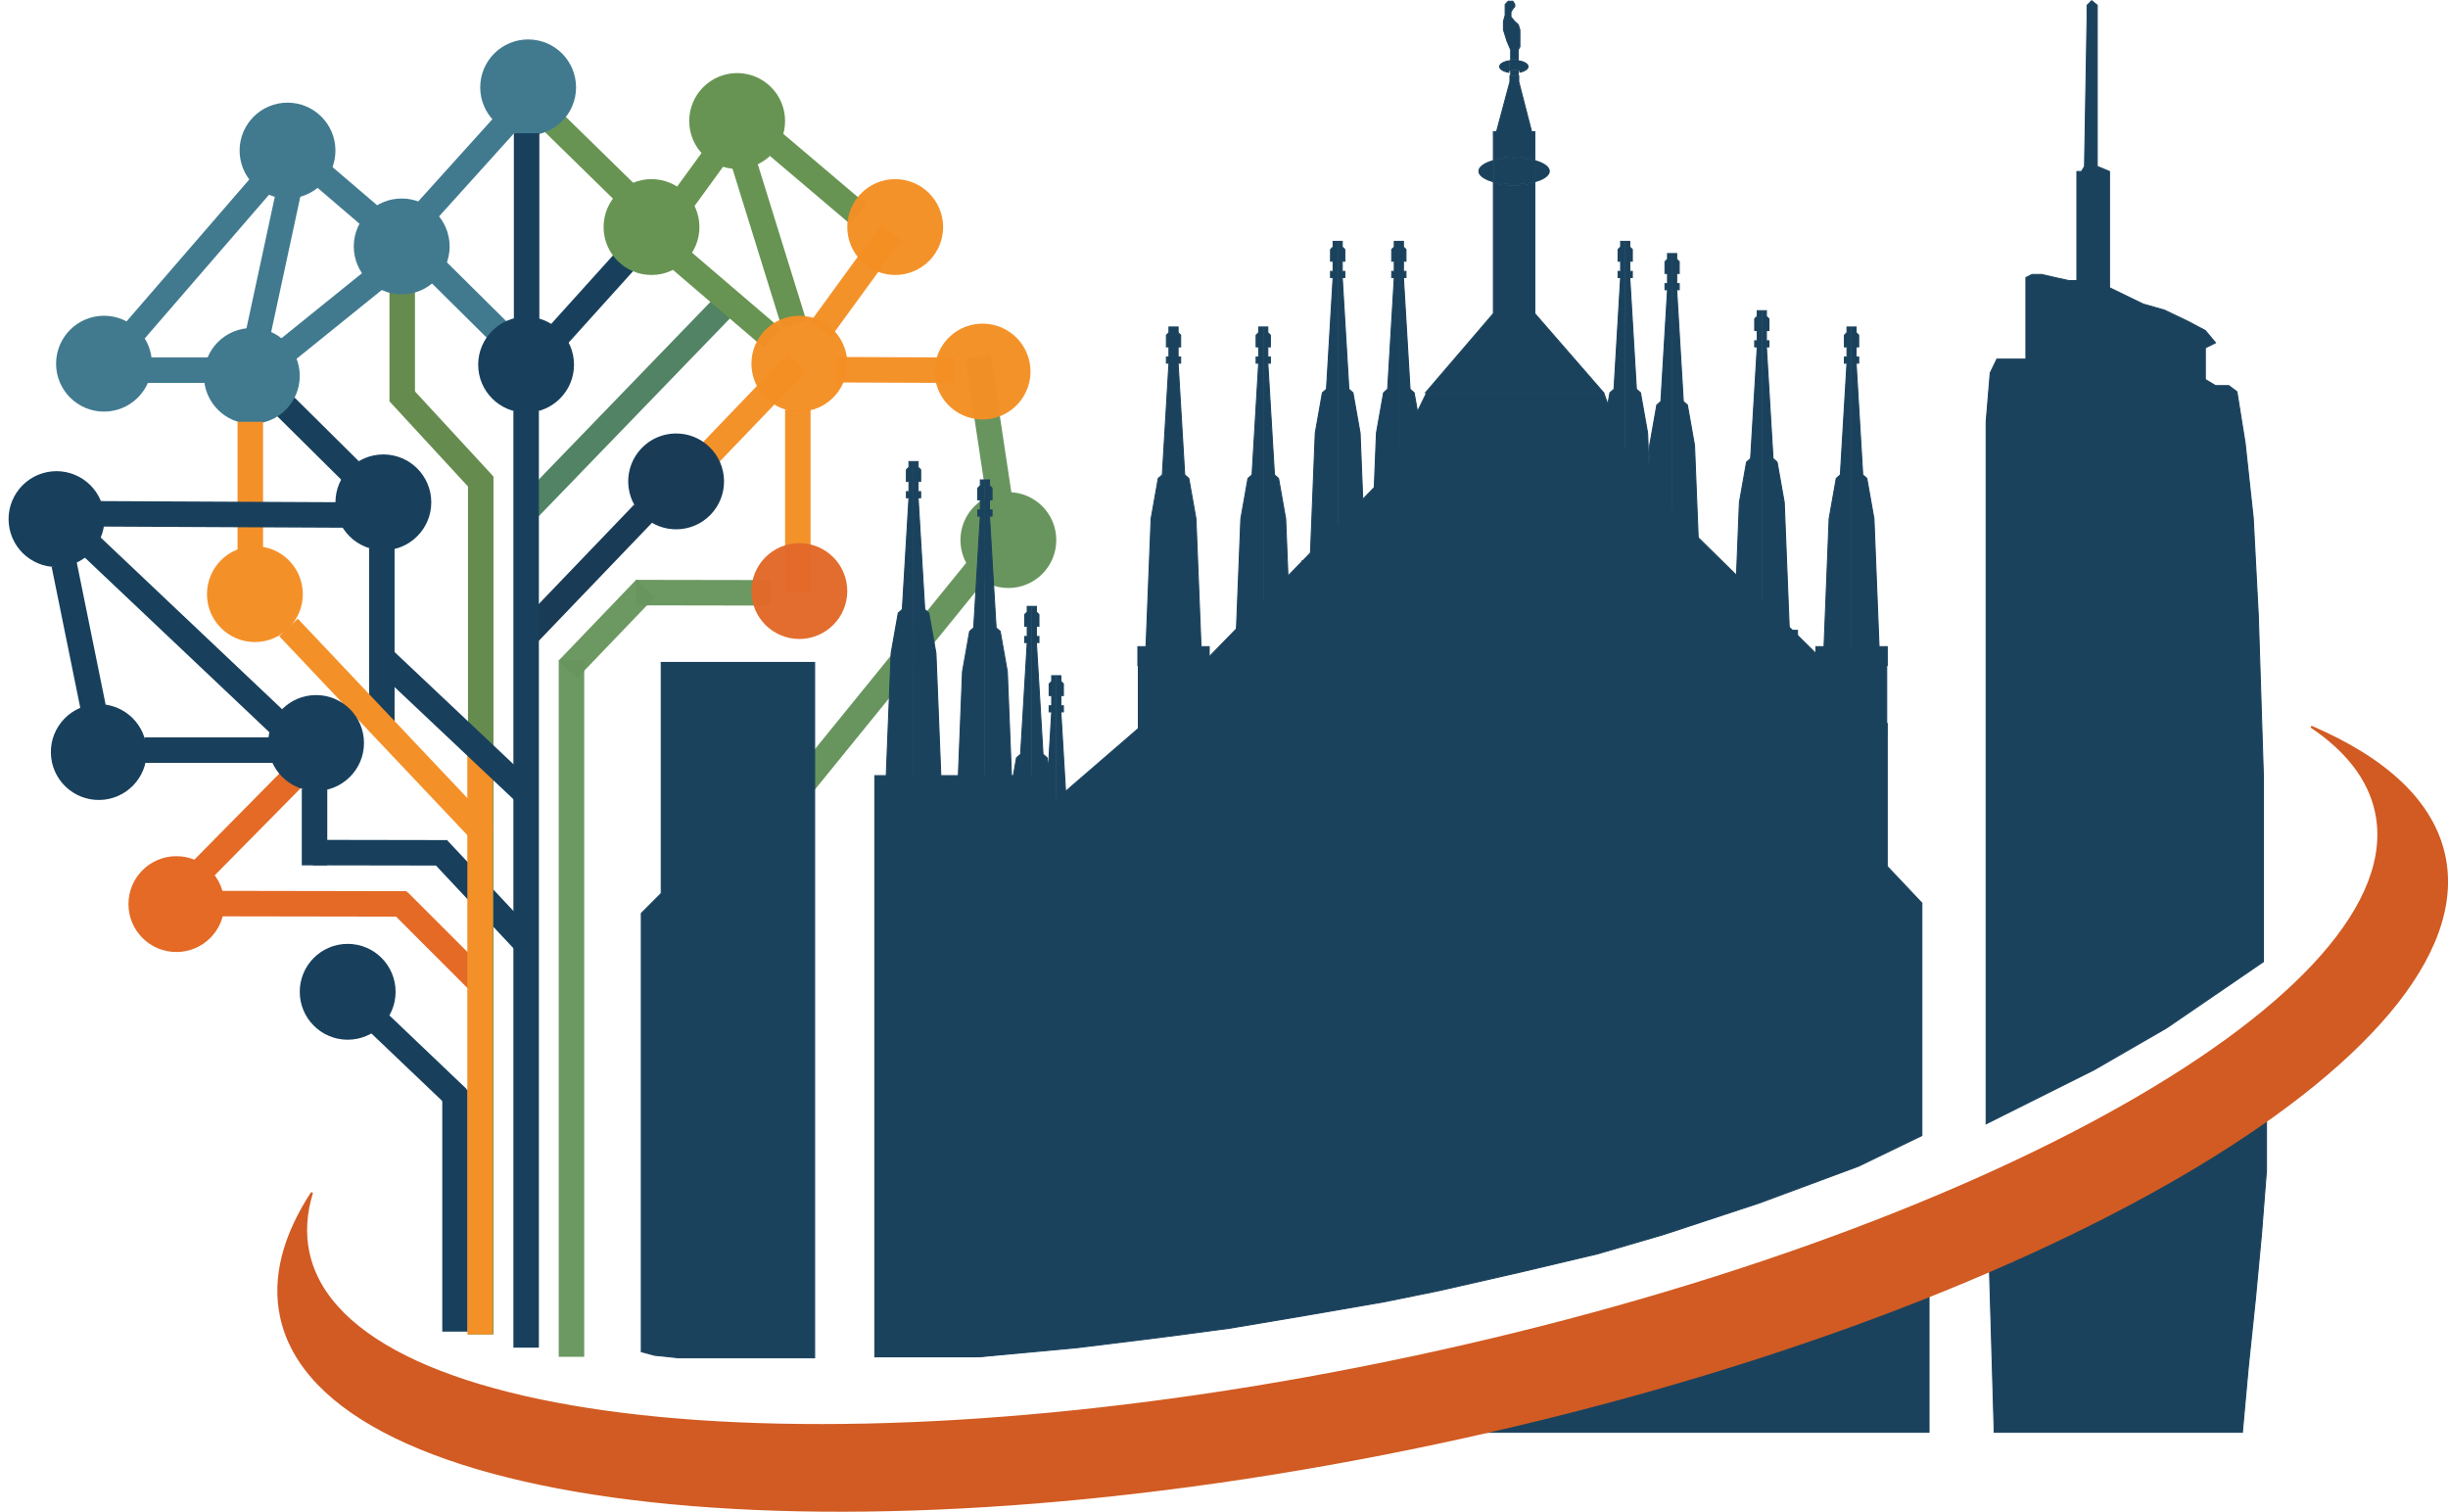
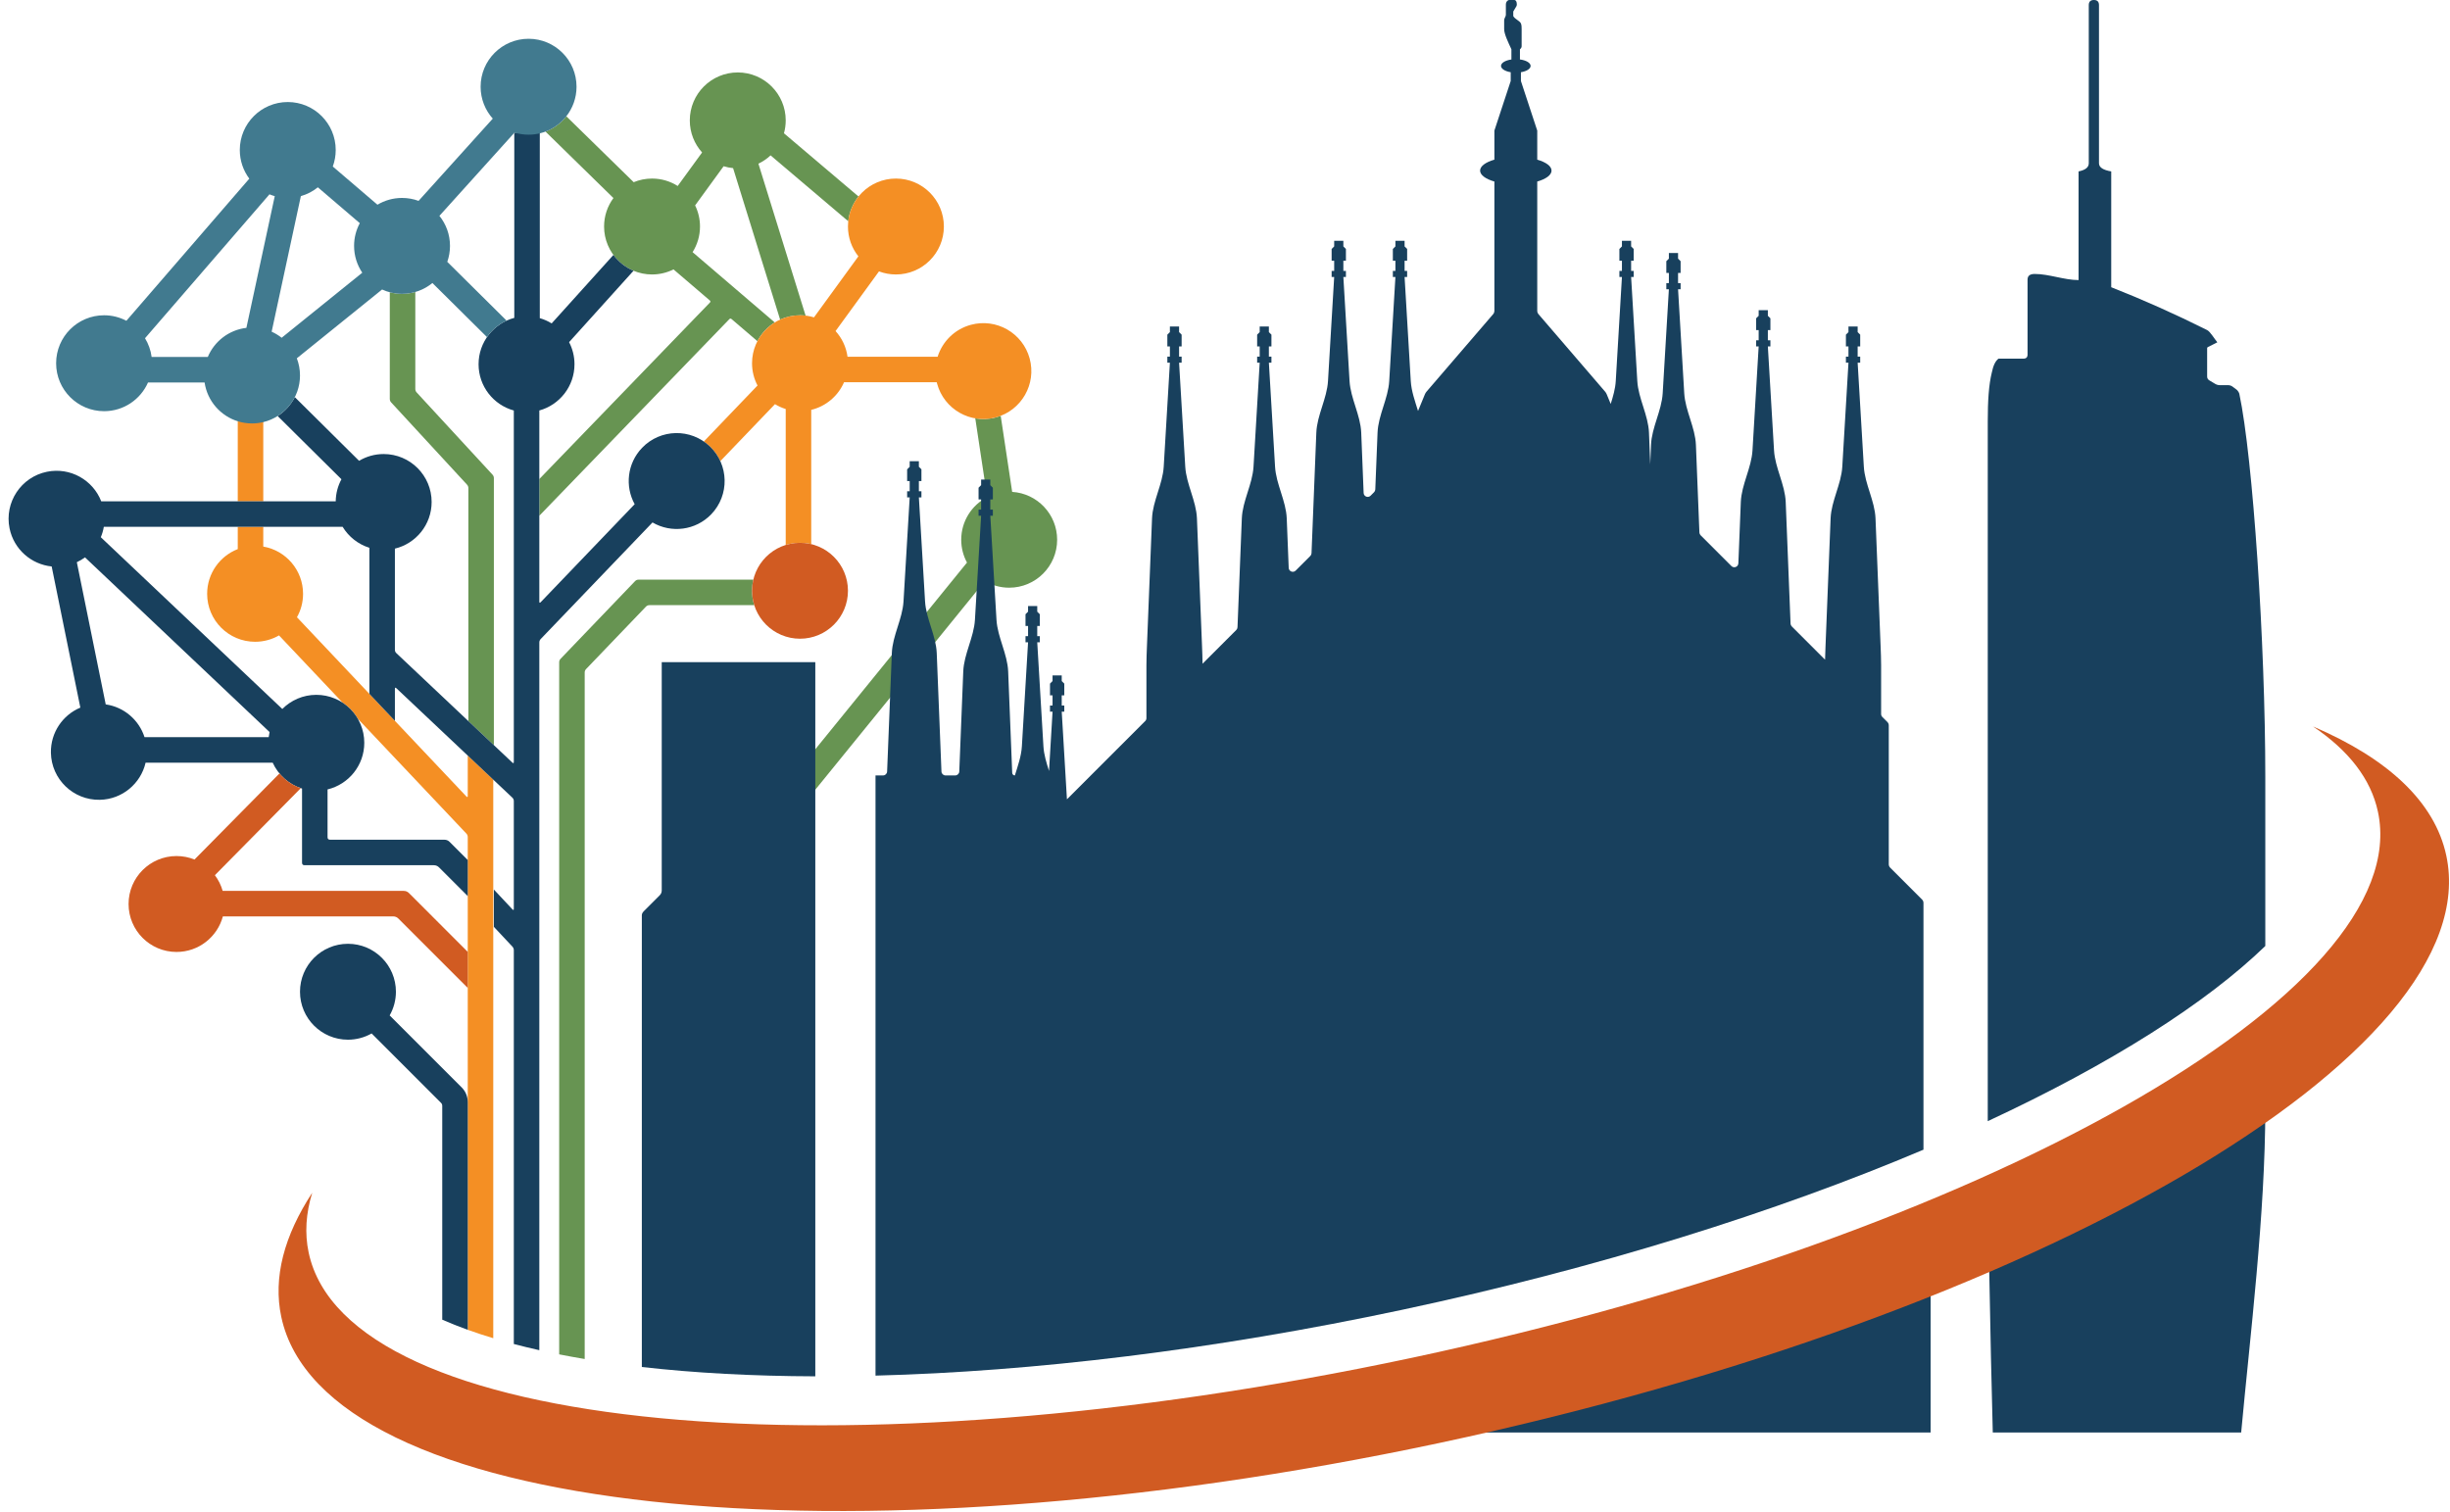
- <svg xmlns="http://www.w3.org/2000/svg" class="h-8 sm:h-10 w-auto" viewBox="0 0 2401 1482" fill="none">
-   <rect x="382" y="283.673" width="25" height="110" fill="#668B4F" />
-   <rect opacity="0.97" x="755.476" y="568.896" width="25" height="131.434" transform="rotate(90.0969 755.476 568.896)" fill="#68955E" />
-   <rect x="628.419" y="186.475" width="25" height="117.602" transform="rotate(134.373 628.419 186.475)" fill="#679452" />
-   <rect x="849.706" y="200.348" width="25" height="117.602" transform="rotate(130.301 849.706 200.348)" fill="#679452" />
-   <rect x="946.911" y="351.95" width="25" height="146.085" transform="rotate(-8.58059 946.911 351.95)" fill="#68955E" />
-   <rect opacity="0.97" x="770" y="401.673" width="25" height="179" fill="#F48F24" />
-   <rect opacity="0.97" x="772.895" y="346.673" width="25" height="179" transform="rotate(43.8004 772.895 346.673)" fill="#F48F24" />
-   <rect x="607.35" y="243.673" width="25" height="111" transform="rotate(42.0529 607.35 243.673)" fill="#18405D" />
-   <circle cx="518" cy="85.674" r="47" fill="#417A8F" />
-   <rect x="504" y="130.673" width="25" height="185" fill="#18405D" />
-   <circle cx="376" cy="492.673" r="47" fill="#18405D" />
-   <circle cx="989" cy="529.673" r="47" fill="#68955E" />
-   <circle cx="723" cy="118.673" r="47" fill="#679452" />
-   <circle opacity="0.97" cx="878" cy="222.673" r="47" fill="#F48F24" />
-   <circle cx="102" cy="356.673" r="47" fill="#417A8F" />
-   <circle cx="173" cy="886.673" r="47" fill="#E46A26" />
-   <circle opacity="0.97" cx="784" cy="579.673" r="47" fill="#E26928" />
-   <circle cx="639" cy="222.673" r="47" fill="#679452" />
-   <circle cx="282" cy="147.673" r="47" fill="#417A8F" />
-   <circle cx="341" cy="972.673" r="47" fill="#18405D" />
-   <circle cx="250" cy="582.673" r="47" fill="#F49028" />
-   <rect x="362" y="537.673" width="25" height="179" fill="#18405D" />
-   <rect opacity="0.97" x="712.923" y="279.401" width="25" height="296.665" transform="rotate(44.0258 712.923 279.401)" fill="#4C8060" />
-   <circle cx="96.885" cy="737.559" r="47" transform="rotate(-91.0894 96.885 737.559)" fill="#18405D" />
-   <rect x="141.879" y="748.173" width="25" height="179" transform="rotate(-90 141.879 748.173)" fill="#18405D" />
-   <circle cx="394" cy="241.673" r="47" fill="#417A8F" />
-   <rect x="490.215" y="108.846" width="25" height="124.235" transform="rotate(42.0529 490.215 108.846)" fill="#417A8F" />
-   <rect x="364.237" y="260.517" width="25" height="124.235" transform="rotate(51.0898 364.237 260.517)" fill="#417A8F" />
-   <rect x="250.525" y="169.02" width="24.441" height="194.955" transform="rotate(40.8534 250.525 169.02)" fill="#417A8F" />
-   <rect x="271.695" y="182.966" width="24.441" height="153.31" transform="rotate(12.156 271.695 182.966)" fill="#417A8F" />
-   <rect x="718" y="164.087" width="25" height="165.099" transform="rotate(-17.2489 718 164.087)" fill="#679452" />
-   <rect x="119.019" y="375.54" width="25" height="111" transform="rotate(-90 119.019 375.54)" fill="#417A8F" />
-   <rect x="302.078" y="176.193" width="25" height="111" transform="rotate(-49.4584 302.078 176.193)" fill="#417A8F" />
-   <rect x="382" y="393.624" width="25" height="123.309" transform="rotate(-42.6877 382 393.624)" fill="#668B4F" />
-   <rect x="296" y="773.673" width="25" height="75" fill="#18405D" />
-   <circle opacity="0.97" cx="963.713" cy="364.386" r="47" transform="rotate(-15.2592 963.713 364.386)" fill="#F48F24" />
-   <rect opacity="0.97" x="863.952" y="220.673" width="25" height="117.602" transform="rotate(36.0416 863.952 220.673)" fill="#F48F24" />
-   <rect x="710.194" y="119.673" width="25" height="117.602" transform="rotate(36.0416 710.194 119.673)" fill="#679452" />
-   <rect opacity="0.97" x="936.982" y="350.567" width="25" height="117.602" transform="rotate(90.2371 936.982 350.567)" fill="#F48F24" />
-   <rect x="765.608" y="322.133" width="25" height="117.602" transform="rotate(130.553 765.608 322.133)" fill="#679452" />
-   <rect x="508.12" y="326.468" width="25" height="117.602" transform="rotate(134.75 508.12 326.468)" fill="#417A8F" />
-   <rect x="359.12" y="459.468" width="25" height="117.602" transform="rotate(134.75 359.12 459.468)" fill="#18405D" />
-   <circle cx="663.146" cy="472.127" r="47" transform="rotate(43.8004 663.146 472.127)" fill="#193B56" />
-   <rect x="621.895" y="494.916" width="25" height="170.181" transform="rotate(43.8004 621.895 494.916)" fill="#193B56" />
-   <rect opacity="0.97" x="624.142" y="568.384" width="25" height="110.314" transform="rotate(43.8004 624.142 568.384)" fill="#68955E" />
-   <rect x="399.045" y="873.985" width="25" height="184.003" transform="rotate(90.0969 399.045 873.985)" fill="#E46A26" />
-   <rect x="278.857" y="753.678" width="25" height="160.675" transform="rotate(44.6196 278.857 753.678)" fill="#E46A26" />
-   <rect x="438.531" y="823.896" width="25" height="131.489" transform="rotate(90.0969 438.531 823.896)" fill="#18405D" />
-   <rect x="527.181" y="918.6" width="25" height="130.081" transform="rotate(136.866 527.181 918.6)" fill="#18405D" />
-   <rect x="484.175" y="959.35" width="25" height="119.662" transform="rotate(135 484.175 959.35)" fill="#E46A26" />
-   <rect x="457.879" y="1068.22" width="25" height="119.662" transform="rotate(133.615 457.879 1068.22)" fill="#18405D" />
-   <rect x="459" y="467.673" width="25" height="841" fill="#668B4F" />
-   <rect x="433.787" y="1068.75" width="25" height="237.204" fill="#18405D" />
-   <rect x="503.537" y="402.723" width="25" height="918.953" fill="#18405D" />
-   <rect opacity="0.97" x="548" y="647.673" width="25" height="683" fill="#68955E" />
-   <circle cx="55.417" cy="509.09" r="47" transform="rotate(-11.4847 55.4169 509.09)" fill="#18405D" />
-   <rect x="50.657" y="555.977" width="25" height="179" transform="rotate(-11.4847 50.657 555.977)" fill="#18405D" />
-   <rect x="80" y="543.831" width="25" height="274.924" transform="rotate(-46.5773 80 543.831)" fill="#18405D" />
-   <rect x="273.918" y="623.932" width="25" height="278.741" transform="rotate(-43.389 273.918 623.932)" fill="#F49028" />
-   <rect x="953.99" y="544.228" width="25" height="328.274" transform="rotate(39.09 953.99 544.228)" fill="#68955E" />
-   <rect x="458.395" y="740.675" width="25" height="568.036" fill="#F49028" />
-   <circle cx="247" cy="368.673" r="47" fill="#417A8F" />
-   <rect x="233" y="413.673" width="25" height="179" fill="#F49028" />
-   <rect x="94.211" y="516.402" width="25" height="249.689" transform="rotate(-89.7262 94.2109 516.402)" fill="#18405D" />
-   <circle opacity="0.97" cx="784" cy="356.673" r="47" fill="#F48F24" />
-   <circle cx="516" cy="357.673" r="47" fill="#18405D" />
-   <rect x="369" y="656.858" width="25" height="188.982" transform="rotate(-46.6664 369 656.858)" fill="#18405D" />
-   <circle cx="310" cy="728.673" r="47" fill="#18405D" />
-   <path d="M1892 1404.67H1397L1506 1378.67L1579 1360.67L1648 1342.67L1715 1320.67L1777 1300.67L1840 1278.67L1892 1258.67V1404.67Z" fill="#1B425D" stroke="#1B425D" />
-   <path d="M1955.93 1404.67L1951 1235.67L1995.35 1216.67L2037.72 1195.67L2077.14 1176.67L2117.55 1155.67L2157.96 1131.67L2194.42 1109.67L2223 1086.67V1147.67L2218.07 1210.67L2212.16 1273.67L2205.26 1339.67L2199.35 1404.67H1955.93Z" fill="#1B425D" stroke="#1B425D" />
-   <path d="M2047 5.173L2051.5 0.673L2057 5.173V17.674V163.173L2069 168.173V282.173L2102 298.173L2123 304.173L2146 315.173L2163 324.173L2173 336.173L2163 341.173V352.173V372.173L2173 378.173H2186L2194 384.173L2202 434.173L2210 508.173L2215 604.173L2220 762.173V943.173L2125 1008.17L2054 1049.17L1948 1102.17V847.173V532.173V492.673V460.673V413.673L1952 365.673L1958.5 352.173H1987V282.173V272.173L1993 269.173H2002.5L2015.5 272.173L2029 275.173H2037V168.173H2041.5L2044.5 163.173L2047 17.674V5.173Z" fill="#1B425D" stroke="#1B425D" />
-   <path d="M1505.35 307.471L1505.47 307.612L1572.9 385.173H1398.09L1464.58 307.61L1464.7 307.469V179.298C1470.46 180.855 1477.47 181.766 1485.03 181.766C1492.58 181.766 1499.59 180.855 1505.35 179.298V307.471ZM1485.03 154.975C1492.63 154.975 1499.65 155.907 1505.35 157.479V178.261C1499.65 179.834 1492.63 180.766 1485.03 180.766C1477.42 180.766 1470.41 179.834 1464.7 178.261V157.479C1470.41 155.907 1477.42 154.975 1485.03 154.975ZM1463.7 177.975C1462.56 177.634 1461.47 177.267 1460.44 176.876C1457.31 175.676 1454.8 174.26 1453.09 172.714C1451.38 171.167 1450.5 169.53 1450.5 167.871C1450.5 166.212 1451.38 164.574 1453.09 163.027C1454.8 161.48 1457.31 160.065 1460.44 158.866C1461.47 158.474 1462.56 158.106 1463.7 157.765V177.975ZM1506.35 157.765C1507.5 158.106 1508.59 158.474 1509.61 158.866C1512.75 160.065 1515.25 161.48 1516.96 163.027C1518.67 164.574 1519.55 166.212 1519.55 167.871C1519.55 169.53 1518.67 171.167 1516.96 172.714C1515.25 174.26 1512.75 175.676 1509.61 176.876C1508.59 177.267 1507.5 177.634 1506.35 177.975V157.765ZM1505.35 129.176V156.442C1499.59 154.885 1492.58 153.975 1485.03 153.975C1477.47 153.975 1470.46 154.885 1464.7 156.442V129.176H1505.35ZM1489.59 74.108V80.111L1489.6 80.172L1501.98 128.176H1468.07L1480.92 80.177L1480.94 80.114V74.108H1489.59ZM1489.04 73.108H1481.68V72.24C1482.68 72.338 1483.72 72.391 1484.78 72.391C1486.26 72.391 1487.69 72.29 1489.04 72.105V73.108ZM1489.04 69.911V71.096C1487.7 71.287 1486.27 71.391 1484.78 71.391C1483.72 71.391 1482.68 71.336 1481.68 71.235V69.911H1489.04ZM1480.68 68.911H1479.94V71.007C1477.97 70.681 1476.2 70.163 1474.76 69.507C1472.17 68.331 1470.81 66.808 1470.81 65.306C1470.81 63.804 1472.17 62.281 1474.76 61.105C1476.38 60.368 1478.4 59.806 1480.68 59.495V68.911ZM1490.04 59.678C1491.85 60.006 1493.47 60.495 1494.81 61.105C1497.39 62.281 1498.75 63.804 1498.75 65.306C1498.75 66.808 1497.39 68.331 1494.81 69.507C1493.61 70.055 1492.18 70.503 1490.59 70.827V68.911H1490.04V59.678ZM1484.78 59.221C1486.27 59.221 1487.7 59.324 1489.04 59.515V68.911H1481.68V59.377C1482.68 59.276 1483.72 59.221 1484.78 59.221ZM1481.68 48.867L1481.64 48.773L1477.89 39.927L1474.58 29.181V20.945L1476.23 15.101L1476.25 15.034V4.326L1479.31 1.173H1483.83L1485.7 4.262V6.402L1483.73 8.728L1483.7 8.764L1483.67 8.805L1482 11.762L1481.94 11.877V16.627L1482.05 16.766L1485.81 21.202L1485.84 21.229L1485.87 21.253L1489.1 24.116L1490.71 29.333V45.879L1489.1 48.722L1489.04 48.837V58.507C1487.69 58.321 1486.26 58.221 1484.78 58.221C1483.72 58.221 1482.68 58.273 1481.68 58.371V48.867Z" fill="#1B425D" stroke="#1B425D" />
-   <path d="M1629 550.173V568.673H1594V236.673H1598.5V242.173L1601 244.673V256.173H1598.5V266.173H1601V272.173H1598.5L1605 381.673L1609 385.173L1616 424.673L1621 550.173H1629Z" fill="#1B425D" />
-   <path d="M1559 550.173V568.673H1594V236.673H1589.5V242.173L1587 244.673V256.173H1589.5V266.173H1587V272.173H1589.5L1583 381.673L1579 385.173L1572 424.673L1567 550.173H1559Z" fill="#1B425D" />
-   <path d="M1594 236.673H1598.5V242.173L1601 244.673V256.173H1598.5V266.173H1601V272.173H1598.5L1605 381.673L1609 385.173L1616 424.673L1621 550.173H1629V568.673H1594M1594 236.673V568.673M1594 236.673H1589.5V242.173L1587 244.673V256.173H1589.5V266.173H1587V272.173H1589.5L1583 381.673L1579 385.173L1572 424.673L1567 550.173H1559V568.673H1594" stroke="#1B425D" />
-   <path d="M1001 784.173V802.673H966V470.673H970.5V476.173L973 478.673V490.173H970.5V500.173H973V506.173H970.5L977 615.673L981 619.173L988 658.673L993 784.173H1001Z" fill="#1B425D" />
-   <path d="M931 784.173V802.673H966V470.673H961.5V476.173L959 478.673V490.173H961.5V500.173H959V506.173H961.5L955 615.673L951 619.173L944 658.673L939 784.173H931Z" fill="#1B425D" />
-   <path d="M966 470.673H970.5V476.173L973 478.673V490.173H970.5V500.173H973V506.173H970.5L977 615.673L981 619.173L988 658.673L993 784.173H1001V802.673H966M966 470.673V802.673M966 470.673H961.5V476.173L959 478.673V490.173H961.5V500.173H959V506.173H961.5L955 615.673L951 619.173L944 658.673L939 784.173H931V802.673H966" stroke="#1B425D" />
-   <path d="M1047 908.173V926.673H1012V594.673H1016.5V600.173L1019 602.673V614.173H1016.5V624.173H1019V630.173H1016.5L1023 739.673L1027 743.173L1034 782.673L1039 908.173H1047Z" fill="#1B425D" />
-   <path d="M977 908.173V926.673H1012V594.673H1007.5V600.173L1005 602.673V614.173H1007.5V624.173H1005V630.173H1007.5L1001 739.673L997 743.173L990 782.673L985 908.173H977Z" fill="#1B425D" />
-   <path d="M1012 594.673H1016.5V600.173L1019 602.673V614.173H1016.5V624.173H1019V630.173H1016.5L1023 739.673L1027 743.173L1034 782.673L1039 908.173H1047V926.673H1012M1012 594.673V926.673M1012 594.673H1007.5V600.173L1005 602.673V614.173H1007.5V624.173H1005V630.173H1007.5L1001 739.673L997 743.173L990 782.673L985 908.173H977V926.673H1012" stroke="#1B425D" />
-   <path d="M1071 976.173V994.673H1036V662.673H1040.5V668.173L1043 670.673V682.173H1040.5V692.173H1043V698.173H1040.5L1047 807.673L1051 811.173L1058 850.673L1063 976.173H1071Z" fill="#1B425D" />
-   <path d="M1001 976.173V994.673H1036V662.673H1031.5V668.173L1029 670.673V682.173H1031.5V692.173H1029V698.173H1031.5L1025 807.673L1021 811.173L1014 850.673L1009 976.173H1001Z" fill="#1B425D" />
-   <path d="M1036 662.673H1040.5V668.173L1043 670.673V682.173H1040.5V692.173H1043V698.173H1040.5L1047 807.673L1051 811.173L1058 850.673L1063 976.173H1071V994.673H1036M1036 662.673V994.673M1036 662.673H1031.5V668.173L1029 670.673V682.173H1031.5V692.173H1029V698.173H1031.5L1025 807.673L1021 811.173L1014 850.673L1009 976.173H1001V994.673H1036" stroke="#1B425D" />
-   <path d="M1186 634.173V652.673H1151V320.673H1155.5V326.173L1158 328.673V340.173H1155.5V350.173H1158V356.173H1155.5L1162 465.673L1166 469.173L1173 508.673L1178 634.173H1186Z" fill="#1B425D" />
-   <path d="M1116 634.173V652.673H1151V320.673H1146.5V326.173L1144 328.673V340.173H1146.5V350.173H1144V356.173H1146.5L1140 465.673L1136 469.173L1129 508.673L1124 634.173H1116Z" fill="#1B425D" />
-   <path d="M1151 320.673H1155.5V326.173L1158 328.673V340.173H1155.5V350.173H1158V356.173H1155.5L1162 465.673L1166 469.173L1173 508.673L1178 634.173H1186V652.673H1151M1151 320.673V652.673M1151 320.673H1146.5V326.173L1144 328.673V340.173H1146.5V350.173H1144V356.173H1146.5L1140 465.673L1136 469.173L1129 508.673L1124 634.173H1116V652.673H1151" stroke="#1B425D" />
-   <path d="M931 766.173V784.673H896V452.673H900.5V458.173L903 460.673V472.173H900.5V482.173H903V488.173H900.5L907 597.673L911 601.173L918 640.673L923 766.173H931Z" fill="#1B425D" />
-   <path d="M861 766.173V784.673H896V452.673H891.5V458.173L889 460.673V472.173H891.5V482.173H889V488.173H891.5L885 597.673L881 601.173L874 640.673L869 766.173H861Z" fill="#1B425D" />
-   <path d="M896 452.673H900.5V458.173L903 460.673V472.173H900.5V482.173H903V488.173H900.5L907 597.673L911 601.173L918 640.673L923 766.173H931V784.673H896M896 452.673V784.673M896 452.673H891.5V458.173L889 460.673V472.173H891.5V482.173H889V488.173H891.5L885 597.673L881 601.173L874 640.673L869 766.173H861V784.673H896" stroke="#1B425D" />
-   <path d="M1407 550.173V568.673H1372V236.673H1376.5V242.173L1379 244.673V256.173H1376.5V266.173H1379V272.173H1376.5L1383 381.673L1387 385.173L1394 424.673L1399 550.173H1407Z" fill="#1B425D" />
-   <path d="M1337 550.173V568.673H1372V236.673H1367.5V242.173L1365 244.673V256.173H1367.5V266.173H1365V272.173H1367.5L1361 381.673L1357 385.173L1350 424.673L1345 550.173H1337Z" fill="#1B425D" />
-   <path d="M1372 236.673H1376.5V242.173L1379 244.673V256.173H1376.5V266.173H1379V272.173H1376.5L1383 381.673L1387 385.173L1394 424.673L1399 550.173H1407V568.673H1372M1372 236.673V568.673M1372 236.673H1367.5V242.173L1365 244.673V256.173H1367.5V266.173H1365V272.173H1367.5L1361 381.673L1357 385.173L1350 424.673L1345 550.173H1337V568.673H1372" stroke="#1B425D" />
-   <path d="M1274 634.173V652.673H1239V320.673H1243.5V326.173L1246 328.673V340.173H1243.5V350.173H1246V356.173H1243.5L1250 465.673L1254 469.173L1261 508.673L1266 634.173H1274Z" fill="#1B425D" />
-   <path d="M1204 634.173V652.673H1239V320.673H1234.5V326.173L1232 328.673V340.173H1234.5V350.173H1232V356.173H1234.5L1228 465.673L1224 469.173L1217 508.673L1212 634.173H1204Z" fill="#1B425D" />
-   <path d="M1239 320.673H1243.5V326.173L1246 328.673V340.173H1243.5V350.173H1246V356.173H1243.5L1250 465.673L1254 469.173L1261 508.673L1266 634.173H1274V652.673H1239M1239 320.673V652.673M1239 320.673H1234.5V326.173L1232 328.673V340.173H1234.5V350.173H1232V356.173H1234.5L1228 465.673L1224 469.173L1217 508.673L1212 634.173H1204V652.673H1239" stroke="#1B425D" />
-   <path d="M1347 550.173V568.673H1312V236.673H1316.5V242.173L1319 244.673V256.173H1316.5V266.173H1319V272.173H1316.5L1323 381.673L1327 385.173L1334 424.673L1339 550.173H1347Z" fill="#1B425D" />
-   <path d="M1277 550.173V568.673H1312V236.673H1307.5V242.173L1305 244.673V256.173H1307.5V266.173H1305V272.173H1307.5L1301 381.673L1297 385.173L1290 424.673L1285 550.173H1277Z" fill="#1B425D" />
-   <path d="M1312 236.673H1316.5V242.173L1319 244.673V256.173H1316.5V266.173H1319V272.173H1316.5L1323 381.673L1327 385.173L1334 424.673L1339 550.173H1347V568.673H1312M1312 236.673V568.673M1312 236.673H1307.5V242.173L1305 244.673V256.173H1307.5V266.173H1305V272.173H1307.5L1301 381.673L1297 385.173L1290 424.673L1285 550.173H1277V568.673H1312" stroke="#1B425D" />
-   <path d="M1675 562.173V580.673H1640V248.673H1644.5V254.173L1647 256.673V268.173H1644.5V278.173H1647V284.173H1644.5L1651 393.673L1655 397.173L1662 436.673L1667 562.173H1675Z" fill="#1B425D" />
-   <path d="M1605 562.173V580.673H1640V248.673H1635.5V254.173L1633 256.673V268.173H1635.5V278.173H1633V284.173H1635.5L1629 393.673L1625 397.173L1618 436.673L1613 562.173H1605Z" fill="#1B425D" />
-   <path d="M1640 248.673H1644.5V254.173L1647 256.673V268.173H1644.5V278.173H1647V284.173H1644.5L1651 393.673L1655 397.173L1662 436.673L1667 562.173H1675V580.673H1640M1640 248.673V580.673M1640 248.673H1635.5V254.173L1633 256.673V268.173H1635.5V278.173H1633V284.173H1635.5L1629 393.673L1625 397.173L1618 436.673L1613 562.173H1605V580.673H1640" stroke="#1B425D" />
-   <path d="M1763 618.173V636.673H1728V304.673H1732.5V310.173L1735 312.673V324.173H1732.5V334.173H1735V340.173H1732.5L1739 449.673L1743 453.173L1750 492.673L1755 618.173H1763Z" fill="#1B425D" />
-   <path d="M1693 618.173V636.673H1728V304.673H1723.5V310.173L1721 312.673V324.173H1723.5V334.173H1721V340.173H1723.5L1717 449.673L1713 453.173L1706 492.673L1701 618.173H1693Z" fill="#1B425D" />
-   <path d="M1728 304.673H1732.5V310.173L1735 312.673V324.173H1732.5V334.173H1735V340.173H1732.5L1739 449.673L1743 453.173L1750 492.673L1755 618.173H1763V636.673H1728M1728 304.673V636.673M1728 304.673H1723.5V310.173L1721 312.673V324.173H1723.5V334.173H1721V340.173H1723.5L1717 449.673L1713 453.173L1706 492.673L1701 618.173H1693V636.673H1728" stroke="#1B425D" />
-   <path d="M1851 634.173V652.673H1816V320.673H1820.5V326.173L1823 328.673V340.173H1820.5V350.173H1823V356.173H1820.5L1827 465.673L1831 469.173L1838 508.673L1843 634.173H1851Z" fill="#1B425D" />
-   <path d="M1781 634.173V652.673H1816V320.673H1811.5V326.173L1809 328.673V340.173H1811.5V350.173H1809V356.173H1811.5L1805 465.673L1801 469.173L1794 508.673L1789 634.173H1781Z" fill="#1B425D" />
-   <path d="M1816 320.673H1820.5V326.173L1823 328.673V340.173H1820.5V350.173H1823V356.173H1820.5L1827 465.673L1831 469.173L1838 508.673L1843 634.173H1851V652.673H1816M1816 320.673V652.673M1816 320.673H1811.5V326.173L1809 328.673V340.173H1811.5V350.173H1809V356.173H1811.5L1805 465.673L1801 469.173L1794 508.673L1789 634.173H1781V652.673H1816" stroke="#1B425D" />
-   <path d="M1012 760.673H858V1330.67H899H958L1012 1324.67V760.673Z" fill="#1B425D" stroke="#1B425D" />
-   <path d="M1573 385.673H1399L1360 465.673L1122 709.673L960 849.673V1330.67L1057 1321.67L1138 1311.67L1206 1302.67L1283 1289.67L1358 1276.67L1412 1265.67L1491 1247.67L1567 1229.67L1632 1210.67L1726 1179.67L1823 1143.67L1885 1113.67V885.673L1851 849.673V709.673L1603 465.673L1573 385.673Z" fill="#1B425D" stroke="#1B425D" />
-   <rect x="1116.5" y="637.173" width="69" height="83" fill="#1B425D" stroke="#1B425D" />
-   <rect x="1781.5" y="637.173" width="69" height="83" fill="#1B425D" stroke="#1B425D" />
-   <path d="M629 1303.67V1303.17V895.673L648.5 876.173V649.673H799V1331.67H666L642 1329.17L629 1325.67V1303.67Z" fill="#1B425D" />
-   <path d="M629 1303.17V1326.17M629 1325.67L642 1329.17L666 1331.67H799V649.673H648.5V876.173L629 895.673V1303.67" stroke="#1B425D" />
-   <path id="orange-arc" fill-rule="evenodd" clip-rule="evenodd" d="M2266.74 712.673C2339.93 743.995 2386.13 786.489 2397.38 839.29C2438.51 1032.32 1996.88 1290 1410.99 1414.84C825.088 1539.67 316.783 1484.38 275.655 1291.35C267.45 1252.84 278.458 1211.76 305.992 1169.67C299.771 1189.84 298.476 1209.5 302.51 1228.44C340.033 1404.55 824.41 1450.59 1384.4 1331.28C1944.38 1211.97 2367.93 972.481 2330.4 796.371C2323.51 764.006 2301.52 736.034 2266.74 712.673Z" fill="#D15B22" stroke="#D15B22" stroke-width="2" />
+ <svg xmlns="http://www.w3.org/2000/svg" width="2401" height="1481" viewBox="0 0 2401 1481" fill="none">
+   <path d="M625.756 568.111H738.271C737.442 571.606 737.001 575.252 737.001 579C737.001 583.917 737.757 588.657 739.157 593.111H636.42C635.086 593.111 633.958 593.592 633.035 594.555L574.384 655.715C573.461 656.677 573 657.825 573 659.158V1331.96C564.459 1330.52 556.123 1329 548 1327.4V649.109C548 647.776 548.461 646.628 549.384 645.665L622.372 569.555C623.295 568.592 624.423 568.111 625.756 568.111Z" fill="#679452" />
+   <path d="M991.931 482.09C1016.52 483.603 1036 504.027 1036 529C1036 554.957 1014.96 576 989 576C980.285 576 972.125 573.625 965.129 569.491L766.404 814.11L747 798.347L947.649 551.359C944.046 544.71 942 537.094 942 529C942 510.821 952.322 495.053 967.425 487.235L955.778 410.046C962.336 411.173 969.239 410.922 976.082 409.056C977.657 408.626 979.192 408.119 980.683 407.544L991.931 482.09Z" fill="#679452" />
+   <path d="M408.356 384.65L482.645 465.192C483.549 466.172 484.001 467.329 484.001 468.662V730.311L459.001 706.725V478.431C459.001 477.097 458.549 475.941 457.645 474.961L383.356 394.42C382.452 393.44 382 392.284 382 390.95V286.451C385.831 287.46 389.852 288 394 288C398.51 288 402.871 287.363 407 286.177V381.18C407 382.513 407.452 383.67 408.356 384.65Z" fill="#679452" />
+   <path d="M723 71C748.957 71 770 92.043 770 118C770 122.372 769.4 126.605 768.283 130.621L841.345 192.585C835.89 199.374 832.282 207.709 831.284 216.831L755.159 152.271C751.651 155.564 747.639 158.326 743.249 160.425L789.478 309.319C787.681 309.111 785.853 309 784 309C777.048 309 770.449 310.511 764.512 313.22L718.424 164.779C715.228 164.47 712.126 163.84 709.15 162.924L681.213 201.317C684.277 207.559 686 214.578 686 222C686 231.238 683.333 239.852 678.729 247.118L759.264 316.031C752.072 320.492 746.172 326.838 742.258 334.381L716.93 312.708C716.17 312.057 715.442 312.092 714.747 312.811L528.537 505.464V469.492L695.717 296.528C696.412 295.809 696.38 295.124 695.62 294.474L660.045 264.033C653.713 267.209 646.566 269 639 269C613.042 269 592 247.957 592 222C592 211.559 595.406 201.914 601.166 194.113L534.594 128.982C542.705 125.921 549.747 120.683 555.006 113.978L621.021 178.563C626.56 176.268 632.631 175 639 175C648.248 175 656.872 177.673 664.143 182.286L688.053 149.426C680.561 141.099 676 130.083 676 118C676 92.043 697.042 71 723 71Z" fill="#679452" />
+   <path d="M258 535.681C280.147 539.479 297 558.77 297 582C297 590.338 294.826 598.166 291.018 604.955L457.021 780.566C457.937 781.535 458.395 781.353 458.395 780.02V740.524L483.395 764.11V1311.57C474.664 1308.94 466.324 1306.19 458.395 1303.34V820.412C458.395 819.079 457.937 817.928 457.021 816.959L350.704 704.489C347.024 698.133 341.897 692.719 335.775 688.696L273.435 622.748C266.537 626.724 258.535 629 250 629C224.043 629 203.001 607.957 203 582C203 562.038 215.446 544.985 233 538.171V516.326H258V535.681Z" fill="#F48F24" />
+   <path d="M878 175C903.958 175 925 196.043 925 222C925 247.957 903.958 269 878 269C872.16 269 866.568 267.932 861.409 265.984L818.852 324.469C825.061 331.327 829.272 340.026 830.572 349.65H918.861C923.501 334.899 935.317 322.742 951.343 318.37C976.385 311.539 1002.22 326.301 1009.06 351.343C1015.89 376.385 1001.12 402.224 976.083 409.056C951.04 415.887 925.201 401.124 918.37 376.082C918.24 375.605 918.118 375.128 918.003 374.65H827.151C821.347 388.06 809.478 398.23 795 401.702V533.297C791.472 532.451 787.789 532 784 532C779.125 532 774.422 532.742 770 534.12V400.879C766.274 399.718 762.747 398.104 759.483 396.104L705.922 451.956C703.524 446.69 700.108 441.78 695.677 437.531C693.804 435.735 691.819 434.127 689.749 432.702L742.37 377.829C738.942 371.306 737 363.88 737 356C737 330.043 758.043 309 784 309C788.77 309 793.373 309.713 797.71 311.034L841.212 251.25C834.821 243.223 831 233.058 831 222C831 196.043 852.043 175 878 175Z" fill="#F48F24" />
+   <path d="M258 491.326H233V413H258V491.326Z" fill="#F48F24" />
+   <path fill-rule="evenodd" clip-rule="evenodd" d="M529 311.823C533.138 313.011 537.042 314.753 540.627 316.963L601.153 249.867C606.163 256.66 612.957 262.057 620.845 265.364L557.72 335.34C561.092 341.822 563 349.188 563 357C563 378.616 548.407 396.819 528.537 402.306V589.592C528.537 590.925 528.998 591.111 529.921 590.149L621.977 494.155C612.302 476.62 614.632 454.138 629.223 438.922C647.19 420.188 676.942 419.565 695.677 437.531C714.411 455.497 715.035 485.25 697.068 503.985C681.724 519.985 657.784 522.772 639.452 512.053L529.921 626.269C528.998 627.231 528.537 628.379 528.537 629.712V1323.31C519.929 1321.38 511.592 1319.36 503.537 1317.24V931.255C503.537 929.922 503.081 928.769 502.169 927.796L484 908.403V871.837L502.169 891.23C503.081 892.203 503.537 892.023 503.537 890.69V785.115C503.537 783.781 503.052 782.657 502.082 781.742L388.455 674.539C387.485 673.624 387 673.833 387 675.166V706.492L362 680.046V536.879C350.955 533.437 341.659 526.031 335.777 516.325H101.757C101.154 519.851 100.154 523.269 98.793 526.522L276.669 694.865C285.182 686.302 296.971 681 310 681C335.957 681 357 702.043 357 728C357 750.169 341.65 768.749 321 773.701V820.5C321 822.167 321.833 823 323.5 823H435.5C437.5 823 439.207 823.707 440.621 825.121L458.394 842.894V878.25L430.266 850.121C428.852 848.707 427.145 848 425.145 848H298.5C296.833 848 296 847.167 296 845.5V772.879C283.189 768.887 272.732 759.561 267.224 747.499H142.68C137.944 768 119.77 783.458 97.778 783.876C71.826 784.37 50.387 763.731 49.893 737.779C49.516 717.941 61.486 700.742 78.738 693.517L50.633 555.185C30.709 553.153 13.556 538.434 9.358 517.775C4.19 492.337 20.621 467.526 46.058 462.358C68.813 457.735 91.063 470.396 99.204 491.325H329.005C329.115 483.509 331.134 476.154 334.615 469.705L272.104 407.738C279.253 403.212 285.096 396.811 288.942 389.226L351.904 451.642C358.95 447.426 367.191 445 376 445C401.957 445 423 466.043 423 492C423 514.169 407.65 532.75 387 537.702V636.796C387 638.129 387.485 639.254 388.455 640.169L502.082 747.371C503.052 748.286 503.537 748.077 503.537 746.743V402.326C483.629 396.865 469 378.642 469 357C469 335.19 483.856 316.852 504 311.548V130.215L504.194 130H529V311.823ZM83.288 546.27C80.813 548.094 78.141 549.689 75.296 551.014L103.608 690.365C121.502 692.928 136.213 705.598 141.638 722.499H263.322C263.521 720.793 263.808 719.115 264.184 717.47L83.288 546.27Z" fill="#18405D" />
+   <path d="M381.876 995.198L452.39 1065.71C456.297 1069.62 458.395 1074.68 458.395 1080.21V1303.34C449.54 1300.15 441.198 1296.83 433.395 1293.41V1083.57C433.395 1082.57 433.042 1081.72 432.335 1081.01L364.198 1012.88C357.125 1016.89 349.132 1019 341 1019C315.042 1019 294 997.958 294 972C294 946.043 315.042 925 341 925C366.957 925 388 946.043 388 972C388 980.133 385.89 988.126 381.876 995.198Z" fill="#18405D" />
+   <path fill-rule="evenodd" clip-rule="evenodd" d="M518 38C543.957 38 565 59.043 565 85C565 107.169 549.65 125.75 529 130.702C525.471 131.552 521.788 132 518 132C513.212 132 508.591 131.284 504.239 129.948L430.628 211.551C437.115 219.609 441 229.85 441 241C441 246.476 440.059 251.731 438.338 256.618L496.465 314.24C488.688 317.799 482.052 323.417 477.251 330.396L423.763 277.373C415.658 284.013 405.295 288 394 288C387.016 288 380.389 286.474 374.431 283.742L290.894 351.173C292.898 356.398 294 362.07 294 368C294 390.169 278.65 408.75 258 413.702C254.471 414.552 250.788 415 247 415C242.268 415 237.7 414.301 233.404 413C216.2 407.809 203.156 393.026 200.498 374.867H145.056C137.788 391.43 121.246 403 102 403C76.042 403 55 381.957 55 356C55 330.043 76.042 309 102 309C109.892 309 117.329 310.948 123.859 314.386L244.318 175.096C238.465 167.258 235 157.534 235 147C235 121.043 256.042 100 282 100C307.957 100 329 121.043 329 147C329 152.692 327.987 158.148 326.134 163.197L369.907 200.639C376.953 196.424 385.193 194 394 194C399.694 194 405.153 195.013 410.204 196.868L482.912 116.267C475.503 107.96 471 97.007 471 85C471 59.043 492.042 38 518 38ZM142.113 331.498C145.469 336.981 147.733 343.204 148.601 349.867H203.627C210.042 334.54 224.344 323.336 241.46 321.326L269.262 192.252C267.491 191.754 265.763 191.154 264.083 190.461L142.113 331.498ZM311.505 183.582C306.652 187.501 301.006 190.476 294.843 192.223L266.22 325.098C269.743 326.678 273.035 328.679 276.034 331.038L355.026 267.277C349.959 259.776 347 250.734 347 241C347 232.943 349.028 225.361 352.6 218.733L311.505 183.582Z" fill="#417A8F" />
+   <path d="M273.869 758.058C279.325 764.61 286.53 769.654 294.766 772.474L210.586 857.78C214.01 862.334 216.628 867.53 218.222 873.156H395.654C397.654 873.156 399.361 873.863 400.775 875.277L458.394 932.896V968.251L390.42 900.277C389.006 898.863 387.299 898.156 385.299 898.156H218.409C213.051 918.221 194.753 933 173 933C147.043 933 126 911.958 126 886C126 860.043 147.042 839 173 839C179.232 839 185.179 840.216 190.621 842.418L273.869 758.058Z" fill="#D15B22" />
+   <path d="M784 532C809.957 532 831 553.043 831 579C831 604.958 809.957 626 784 626C758.043 626 737 604.958 737 579C737 553.043 758.042 532 784 532Z" fill="#D15B22" />
+   <path d="M1892 1404H1397C1433.33 1395.57 1469.67 1386.92 1506 1378C1553.33 1366.38 1600.67 1355.54 1648 1342C1712 1323.69 1776 1301.17 1840 1278C1857.33 1271.72 1874.67 1263.79 1892 1258V1404Z" fill="#18405D" />
+   <path d="M2220 1086C2220 1190 2205 1310 2196.35 1404H1952.93C1951.84 1362.25 1950.41 1302.68 1949.37 1241C1984.25 1228.19 2019.12 1207.28 2054 1188.5C2077.67 1175.76 2101.33 1162.26 2125 1147.5C2156.67 1127.75 2188.33 1106.1 2220 1082.5V1086Z" fill="#18405D" />
+   <path d="M799 1348.93C737.479 1348.74 680.408 1345.63 629 1339.78V897C629 895.667 629.667 894.333 631 893L646.5 877.5C647.833 876.167 648.5 874.567 648.5 872.7V649H799V1348.93Z" fill="#18405D" />
+   <path d="M1484.1 0C1486.2 0.001 1487 3.801 1486.2 5.9L1483 11.3V15.8C1484.7 18.9 1489.69 20.528 1490.6 23.2C1491.2 24.945 1491.2 26.8 1491.2 28.6V45.3C1491.2 46.433 1490.65 47.433 1489.54 48.3V58.262C1495.58 59.058 1500 61.593 1500 64.6C1500 67.445 1496.04 69.87 1490.5 70.797V79.4L1506.5 128V156.479C1515 158.923 1520.5 162.816 1520.5 167.2C1520.5 171.584 1515 175.475 1506.5 177.92V304.5C1506.5 305.833 1506.93 307.005 1507.8 308.016L1573.02 383.863C1573.67 384.621 1574.19 385.462 1574.57 386.387L1578.5 395.898C1580.83 388.472 1582.99 381.035 1583.44 373.5L1589.5 271.5H1587V265.5H1589.5V255.5H1587V244L1589.5 241.5V236H1598.5V241.5L1601 244V255.5H1598.5V265.5H1601V271.5H1598.5L1604.56 373.5C1605.57 390.5 1615.32 407 1616 424L1617.24 455.103L1618 436C1618.68 419 1628.43 402.5 1629.44 385.5L1635.5 283.5H1633V277.5H1635.5V267.5H1633V256L1635.5 253.5V248H1644.5V253.5L1647 256V267.5H1644.5V277.5H1647V283.5H1644.5L1650.56 385.5C1651.57 402.5 1661.32 419 1662 436L1665.42 521.922C1665.46 522.927 1665.88 523.88 1666.59 524.591L1696.78 554.78C1699.25 557.246 1703.47 555.595 1703.6 552.111L1706 492C1706.68 475 1716.43 458.5 1717.44 441.5L1723.5 339.5H1721V333.5H1723.5V323.5H1721V312L1723.5 309.5V304H1732.5V309.5L1735 312V323.5H1732.5V333.5H1735V339.5H1732.5L1738.56 441.5C1739.57 458.5 1749.32 475 1750 492L1754.75 611.249C1754.79 612.254 1755.21 613.207 1755.92 613.919L1788.56 646.564C1788.66 642.049 1788.84 637.398 1789 633.5L1794 508C1794.68 491 1804.43 474.5 1805.44 457.5L1811.5 355.5H1809V349.5H1811.5V339.5H1809V328L1811.5 325.5V320H1820.5V325.5L1823 328V339.5H1820.5V349.5H1823V355.5H1820.5L1826.56 457.5C1827.57 474.5 1837.32 491 1838 508L1843 633.5C1843.22 639 1843.5 646 1843.5 652V699.843C1843.5 700.904 1843.92 701.921 1844.67 702.672L1849.59 707.586C1850.53 708.529 1851 709.667 1851 711V847C1851 848.333 1851.47 849.471 1852.41 850.414L1883.59 881.586C1884.53 882.529 1885 883.667 1885 885V1126.79C1812.77 1157.36 1732.91 1186.41 1647.22 1212.89C1561.53 1239.37 1470 1263.29 1374.39 1283.66C1281.58 1303.43 1190.92 1318.59 1104.23 1329.29C1017.55 1340 934.839 1346.24 858 1348.23V760H865.375C867.522 760 869.286 758.305 869.372 756.159L874 640C874.68 623 884.43 606.5 885.44 589.5L891.5 487.5H889V481.5H891.5V471.5H889V460L891.5 457.5V452H900.5V457.5L903 460V471.5H900.5V481.5H903V487.5H900.5L906.56 589.5C907.57 606.5 917.32 623 918 640L922.628 756.159C922.714 758.305 924.478 760 926.625 760H936.093C938.24 760 940.004 758.305 940.09 756.159L944 658C944.68 641 954.43 624.5 955.44 607.5L961.5 505.5H959V499.5H961.5V489.5H959V478L961.5 475.5V470H970.5V475.5L973 478V489.5H970.5V499.5H973V505.5H970.5L976.56 607.5C977.57 624.5 987.32 641 988 658L991.964 757.49C992.019 758.892 993.172 760 994.575 760C997.512 750.539 1000.87 741.099 1001.44 731.5L1007.5 629.5H1005V623.5H1007.5V613.5H1005V602L1007.5 599.5V594H1016.5V599.5L1019 602V613.5H1016.5V623.5H1019V629.5H1016.5L1022.56 731.5C1023.04 739.618 1025.52 747.621 1028.05 755.62L1031.5 697.5H1029V691.5H1031.5V681.5H1029V670L1031.5 667.5V662H1040.5V667.5L1043 670V681.5H1040.5V691.5H1043V697.5H1040.5L1045.6 783.396L1122.33 706.67C1123.08 705.919 1123.5 704.902 1123.5 703.841V652C1123.5 646 1123.78 639 1124 633.5L1129 508C1129.68 491 1139.43 474.5 1140.44 457.5L1146.5 355.5H1144V349.5H1146.5V339.5H1144V328L1146.5 325.5V320H1155.5V325.5L1158 328V339.5H1155.5V349.5H1158V355.5H1155.5L1161.56 457.5C1162.57 474.5 1172.32 491 1173 508L1178 633.5C1178.2 638.549 1178.45 644.863 1178.49 650.507L1211.58 617.42C1212.29 616.708 1212.71 615.755 1212.75 614.75L1217 508C1217.68 491 1227.43 474.5 1228.44 457.5L1234.5 355.5H1232V349.5H1234.5V339.5H1232V328L1234.5 325.5V320H1243.5V325.5L1246 328V339.5H1243.5V349.5H1246V355.5H1243.5L1249.56 457.5C1250.57 474.5 1260.32 491 1261 508L1262.93 556.568C1263.07 560.053 1267.29 561.703 1269.76 559.237L1284.12 544.875C1284.83 544.163 1285.25 543.211 1285.29 542.206L1290 424C1290.68 407 1300.43 390.5 1301.44 373.5L1307.5 271.5H1305V265.5H1307.5V255.5H1305V244L1307.5 241.5V236H1316.5V241.5L1319 244V255.5H1316.5V265.5H1319V271.5H1316.5L1322.56 373.5C1323.57 390.5 1333.32 407 1334 424L1336.36 483.148C1336.49 486.633 1340.72 488.283 1343.18 485.817L1346.61 482.387C1347.32 481.676 1347.74 480.723 1347.78 479.718L1350 424C1350.68 407 1360.43 390.5 1361.44 373.5L1367.5 271.5H1365V265.5H1367.5V255.5H1365V244L1367.5 241.5V236H1376.5V241.5L1379 244V255.5H1376.5V265.5H1379V271.5H1376.5L1382.56 373.5C1383.15 383.364 1386.67 393.059 1389.67 402.781L1396.43 386.387C1396.81 385.462 1397.33 384.621 1397.98 383.863L1463.2 308.016C1464.07 307.005 1464.5 305.833 1464.5 304.5V177.92C1456 175.475 1450.5 171.584 1450.5 167.2C1450.5 162.816 1456 158.923 1464.5 156.479V128L1480.5 79.4V70.797C1474.96 69.87 1471 67.445 1471 64.6C1471 61.639 1475.28 59.135 1481.18 58.298V48.295C1478 41.4 1474.08 33.4 1474.08 28.58V20.2C1474.08 17.5 1475.75 16.5 1475.75 14.3V4.5C1475.75 1.8 1477.5 0 1479.1 0H1484.1Z" fill="#18405D" />
+   <path d="M2052 0C2055.33 0 2057 1.667 2057 5V160C2057 164 2061 166.667 2069 168V281.5C2100.33 293.833 2131.67 307.833 2163 323.5C2166 325 2170 331.9 2173 335.5L2163.72 340.142C2163.24 340.381 2163 340.767 2163 341.3V369C2163 370.667 2163.71 371.929 2165.14 372.786L2170.86 376.214C2172.29 377.071 2173.83 377.5 2175.5 377.5H2183.5C2185.17 377.5 2186.67 378 2188 379L2192 382C2192.92 382.69 2194.3 384.817 2194.54 385.942C2207.85 448.39 2220 630.75 2220 761.5V927.155C2205.76 940.933 2189.17 955.108 2170.42 969.447C2151.66 983.785 2130.74 998.289 2107.83 1012.79C2062.02 1041.8 2008.28 1070.8 1948 1098.84V413C1948 393 1949 377 1952 365C1953.33 358.333 1955.5 353.833 1958.5 351.5H1983C1985.67 351.5 1987 350.167 1987 347.5V274C1987 270.333 1989.33 268.5 1994 268.5C2008 268.5 2023 274.5 2037 274.5V168C2043.67 166.667 2047 164 2047 160V5C2047 1.667 2048.67 0 2052 0Z" fill="#18405D" />
+   <path d="M2266.74 712C2339.92 743.321 2386.13 785.815 2397.38 838.616C2438.51 1031.65 1996.88 1289.33 1410.99 1414.16C825.087 1539 316.782 1483.71 275.654 1290.67C267.449 1252.16 278.458 1211.08 305.992 1168.99C299.771 1189.16 298.477 1208.83 302.511 1227.76C340.033 1403.87 824.41 1449.92 1384.4 1330.61C1944.38 1211.29 2367.93 971.807 2330.4 795.697C2323.51 763.331 2301.52 735.361 2266.74 712Z" fill="#D15B22" />
</svg>
